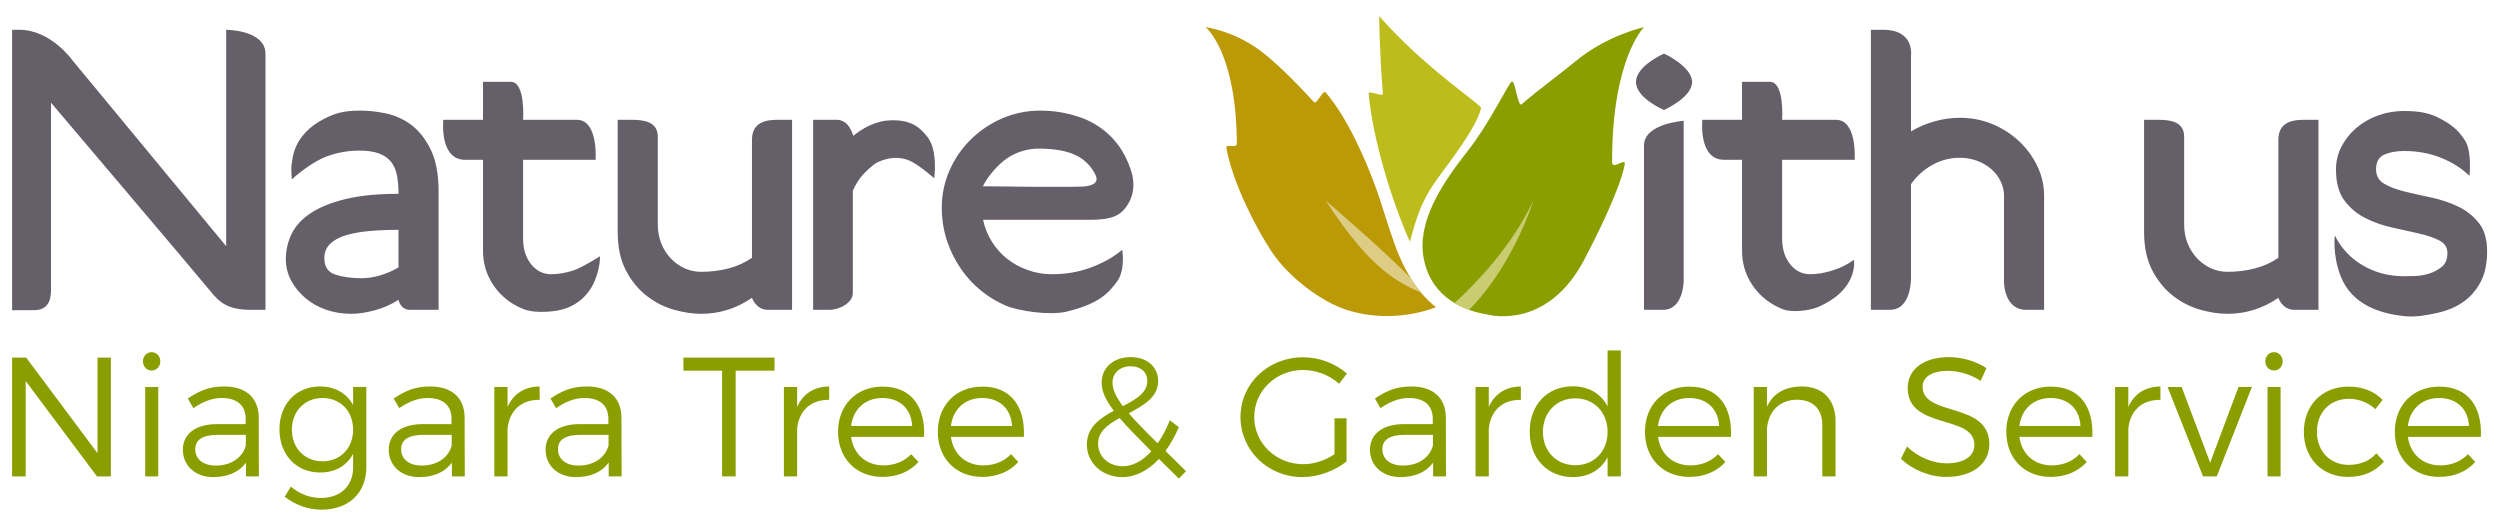
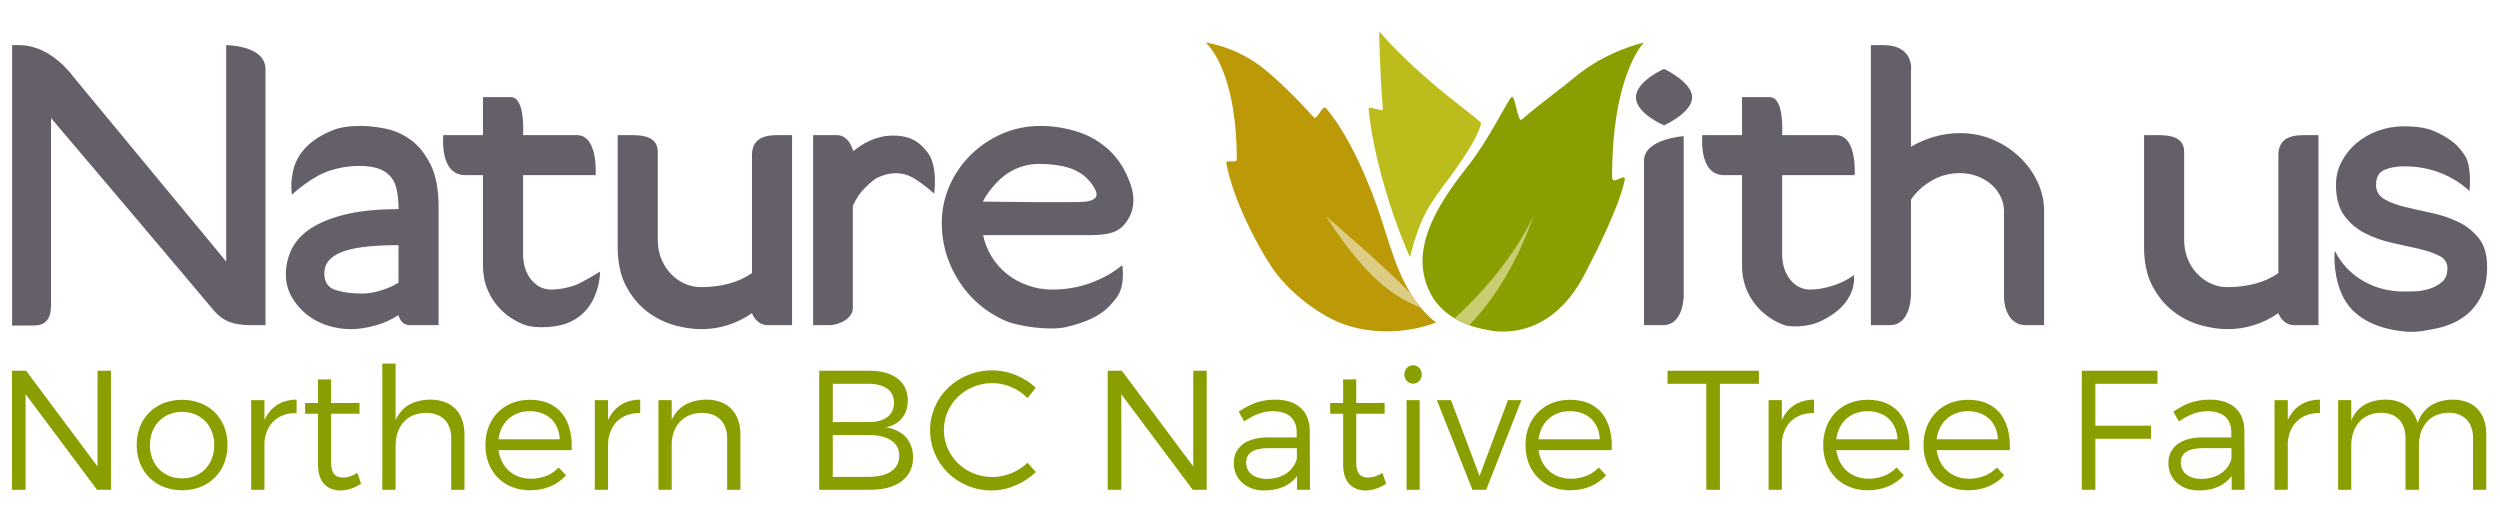
- <svg xmlns="http://www.w3.org/2000/svg" width="310.375" height="65">
-   <path clip-rule="evenodd" fill="none" d="M-.709 44.231h320.356v43.936H-.709z" />
-   <path fill="#8B9E00" d="M12.04 59.146L3.19 47.304v11.842H1.504V44.398h1.749l8.85 11.861V44.398h1.664v14.748H12.04zM19.9 44.86c0 .654-.464 1.139-1.075 1.139s-1.075-.484-1.075-1.139c0-.652.464-1.137 1.075-1.137s1.075.485 1.075 1.137zm-1.876 14.286V48.043h1.622v11.104h-1.622zm12.517-1.706c-.885 1.2-2.296 1.791-4.066 1.791-2.297 0-3.772-1.476-3.772-3.393 0-1.938 1.539-3.16 4.151-3.183H30.5v-.652c0-1.622-1.012-2.592-2.972-2.592-1.222 0-2.36.464-3.519 1.265l-.696-1.202c1.434-.947 2.633-1.495 4.531-1.495 2.739 0 4.256 1.454 4.277 3.835l.021 7.332H30.54V57.44zm-.021-2.128v-1.327h-3.455c-1.854 0-2.824.569-2.824 1.791 0 1.223.99 2.023 2.55 2.023 1.875 0 3.308-.948 3.729-2.487zm14.961 2.676c0 3.245-2.211 5.289-5.583 5.289-1.749-.021-3.203-.59-4.551-1.602l.758-1.266c1.096.906 2.255 1.393 3.73 1.412 2.423 0 4.003-1.474 4.003-3.792v-1.686c-.78 1.475-2.212 2.318-4.088 2.318-2.991 0-5.057-2.213-5.057-5.374 0-3.098 2.044-5.289 5.015-5.31 1.896 0 3.329.843 4.13 2.316V48.04h1.643v9.948zm-1.643-4.636c0-2.317-1.58-3.939-3.793-3.939-2.233 0-3.793 1.644-3.813 3.939.021 2.277 1.58 3.92 3.813 3.92 2.213-.001 3.793-1.643 3.793-3.92zm12.264 4.088c-.885 1.2-2.296 1.791-4.067 1.791-2.297 0-3.772-1.476-3.772-3.393 0-1.938 1.539-3.16 4.15-3.183h3.646v-.652c0-1.622-1.011-2.592-2.971-2.592-1.222 0-2.36.464-3.519 1.265l-.695-1.202c1.433-.947 2.634-1.495 4.531-1.495 2.739 0 4.256 1.454 4.277 3.835l.02 7.332h-1.601V57.44zm-.021-2.128v-1.327h-3.456c-1.854 0-2.824.569-2.824 1.791 0 1.223.99 2.023 2.549 2.023 1.876 0 3.309-.948 3.731-2.487zm6.933-4.803c.738-1.623 2.108-2.509 3.982-2.529v1.664c-2.339-.042-3.792 1.412-3.982 3.604v5.899H61.37V48.043h1.644v2.466zm12.558 6.931c-.886 1.2-2.296 1.791-4.067 1.791-2.296 0-3.772-1.476-3.772-3.393 0-1.938 1.539-3.16 4.151-3.183h3.646v-.652c0-1.622-1.011-2.592-2.972-2.592-1.222 0-2.36.464-3.519 1.265l-.695-1.202c1.433-.947 2.634-1.495 4.53-1.495 2.739 0 4.256 1.454 4.278 3.835l.021 7.332h-1.601V57.44zm-.021-2.128v-1.327h-3.455c-1.854 0-2.824.569-2.824 1.791 0 1.223.99 2.023 2.55 2.023 1.875 0 3.308-.948 3.729-2.487zm15.782-9.292v13.127h-1.686V46.02h-4.803v-1.621H96.16v1.621h-4.827zm7.63 4.489c.738-1.623 2.107-2.509 3.982-2.529v1.664c-2.338-.042-3.792 1.412-3.982 3.604v5.899h-1.644V48.043h1.644v2.466zm15.762 3.728h-9.061c.295 2.171 1.876 3.54 4.025 3.54 1.369 0 2.57-.484 3.435-1.391l.906.969c-1.054 1.181-2.613 1.854-4.467 1.854-3.267 0-5.521-2.296-5.521-5.604 0-3.31 2.276-5.605 5.499-5.605 3.583-.021 5.352 2.467 5.184 6.237zm-1.476-1.348c-.105-2.128-1.537-3.477-3.708-3.477-2.106 0-3.624 1.37-3.877 3.477h7.585zm13.866 1.348h-9.061c.295 2.171 1.876 3.54 4.025 3.54 1.369 0 2.57-.484 3.435-1.391l.905.969c-1.053 1.181-2.612 1.854-4.466 1.854-3.266 0-5.521-2.296-5.521-5.604 0-3.31 2.276-5.605 5.5-5.605 3.583-.021 5.352 2.467 5.183 6.237zm-1.474-1.348c-.105-2.128-1.538-3.477-3.708-3.477-2.107 0-3.624 1.37-3.877 3.477h7.585zm18.248 4.088c-1.348 1.434-2.907 2.255-4.572 2.255-2.444 0-4.383-1.728-4.383-4.045 0-2.15 1.623-3.267 3.351-4.194-1.011-1.307-1.517-2.401-1.517-3.476 0-1.854 1.454-3.182 3.604-3.182 2.043 0 3.413 1.222 3.413 2.97 0 2.002-1.813 3.035-3.645 4.003.906 1.055 2.106 2.276 3.582 3.73.569-.801 1.075-1.77 1.518-2.865l1.116.863c-.484 1.117-1.033 2.106-1.664 2.95l2.549 2.508-.885.927-2.467-2.444zm-.948-.95c-1.622-1.621-2.95-2.97-3.94-4.128-1.454.8-2.676 1.685-2.676 3.16 0 1.664 1.349 2.823 3.055 2.823 1.265.001 2.487-.673 3.561-1.855zm-3.54-5.604c1.622-.843 3.034-1.642 3.034-3.118 0-1.096-.801-1.833-2.064-1.833-1.37 0-2.255.886-2.255 2.022 0 .864.443 1.792 1.285 2.929zm27.773 1.517v5.353c-1.454 1.158-3.498 1.938-5.479 1.938-4.277 0-7.689-3.309-7.689-7.459 0-4.151 3.434-7.418 7.775-7.418 2.042 0 4.024.779 5.435 2.023l-.968 1.265a6.781 6.781 0 00-4.467-1.707c-3.371 0-6.069 2.592-6.069 5.837 0 3.266 2.717 5.857 6.089 5.857 1.329 0 2.74-.464 3.878-1.243V51.94h1.495zm10.748 5.5c-.885 1.2-2.298 1.791-4.067 1.791-2.298 0-3.772-1.476-3.772-3.393 0-1.938 1.539-3.16 4.15-3.183h3.646v-.652c0-1.622-1.012-2.592-2.972-2.592-1.223 0-2.36.464-3.519 1.265l-.695-1.202c1.433-.947 2.636-1.495 4.53-1.495 2.738 0 4.257 1.454 4.279 3.835l.019 7.332h-1.6V57.44zm-.023-2.128v-1.327h-3.454c-1.855 0-2.824.569-2.824 1.791 0 1.223.989 2.023 2.549 2.023 1.875 0 3.309-.948 3.729-2.487zm6.935-4.803c.736-1.623 2.106-2.509 3.981-2.529v1.664c-2.339-.042-3.793 1.412-3.981 3.604v5.899h-1.646V48.043h1.646v2.466zm16.393 8.637h-1.644v-2.381c-.821 1.56-2.338 2.466-4.319 2.466-3.161 0-5.352-2.339-5.352-5.647 0-3.329 2.19-5.625 5.329-5.625 1.982 0 3.521.905 4.342 2.486v-6.933h1.644v15.634zm-1.644-5.519c0-2.424-1.664-4.172-4.004-4.172-2.359 0-4.024 1.748-4.024 4.172 0 2.4 1.665 4.129 4.024 4.129 2.34 0 4.004-1.729 4.004-4.129zm15.32.61h-9.062c.295 2.171 1.876 3.54 4.025 3.54 1.368 0 2.57-.484 3.435-1.391l.905.969c-1.055 1.181-2.613 1.854-4.466 1.854-3.268 0-5.521-2.296-5.521-5.604 0-3.31 2.276-5.605 5.499-5.605 3.584-.021 5.352 2.467 5.185 6.237zm-1.475-1.348c-.105-2.128-1.538-3.477-3.709-3.477-2.106 0-3.624 1.37-3.877 3.477h7.586zm14.455-.59v6.848h-1.643v-6.404c0-1.96-1.181-3.119-3.14-3.119-2.191.021-3.54 1.455-3.729 3.562v5.962h-1.645V48.043h1.645v2.443c.779-1.686 2.276-2.486 4.299-2.507 2.654 0 4.213 1.644 4.213 4.32zm18.733-6.596l-.717 1.581a7.619 7.619 0 00-4.067-1.243c-1.896 0-3.139.717-3.139 1.959 0 3.794 8.301 1.813 8.282 7.165 0 2.465-2.171 4.045-5.332 4.045-2.15 0-4.257-.927-5.648-2.254l.761-1.518c1.368 1.327 3.244 2.087 4.908 2.087 2.129 0 3.455-.865 3.455-2.277.022-3.877-8.279-1.811-8.279-7.1 0-2.318 2.045-3.813 5.098-3.813 1.707 0 3.457.547 4.678 1.368zm13.149 8.534h-9.06c.295 2.171 1.875 3.54 4.023 3.54 1.371 0 2.571-.484 3.437-1.391l.905.969c-1.054 1.181-2.613 1.854-4.468 1.854-3.267 0-5.521-2.296-5.521-5.604 0-3.31 2.275-5.605 5.499-5.605 3.585-.021 5.355 2.467 5.185 6.237zm-1.476-1.348c-.105-2.128-1.537-3.477-3.708-3.477-2.106 0-3.623 1.37-3.876 3.477h7.584zm5.943-2.38c.739-1.623 2.109-2.509 3.984-2.529v1.664c-2.339-.042-3.793 1.412-3.984 3.604v5.899h-1.643V48.043h1.643v2.466zm9.274 8.637l-4.403-11.104h1.749l3.538 9.397 3.521-9.397h1.664l-4.362 11.104h-1.707zm9.883-14.286c0 .654-.464 1.139-1.075 1.139-.61 0-1.073-.484-1.073-1.139 0-.652.463-1.137 1.073-1.137.611.001 1.075.485 1.075 1.137zm-1.876 14.286V48.043h1.623v11.104h-1.623zm14.286-9.502l-.906 1.159c-.842-.8-1.959-1.285-3.307-1.285-2.298 0-3.941 1.665-3.941 4.088 0 2.422 1.644 4.108 3.941 4.108 1.453 0 2.654-.505 3.434-1.433l.949 1.012c-.99 1.201-2.53 1.917-4.447 1.917-3.223 0-5.499-2.296-5.499-5.604 0-3.31 2.297-5.605 5.499-5.605 1.792-.022 3.265.59 4.277 1.643zm12.2 4.593h-9.062c.297 2.171 1.878 3.54 4.027 3.54 1.367 0 2.57-.484 3.433-1.391l.907.969c-1.055 1.181-2.613 1.854-4.467 1.854-3.267 0-5.521-2.296-5.521-5.604 0-3.31 2.277-5.605 5.5-5.605 3.581-.021 5.351 2.467 5.183 6.237zm-1.475-1.348c-.104-2.128-1.538-3.477-3.708-3.477-2.107 0-3.625 1.37-3.879 3.477h7.587z" />
+ <svg xmlns="http://www.w3.org/2000/svg" width="239" height="50" viewBox="0 0 310.375 61.125">
+   <path d="M12.048 58.902l-8.87-11.868v11.868h-1.69V44.12h1.753l8.87 11.889V44.12h1.668v14.782h-1.731zm16.198-5.575c0 3.337-2.344 5.639-5.639 5.639-3.294 0-5.639-2.302-5.639-5.639 0-3.315 2.345-5.597 5.639-5.597 3.295 0 5.639 2.282 5.639 5.597zm-9.63.022c0 2.449 1.668 4.139 3.991 4.139s3.991-1.689 3.991-4.139c0-2.429-1.668-4.118-3.991-4.118s-3.991 1.689-3.991 4.118zm14.214-3.105c.739-1.626 2.112-2.514 3.991-2.534v1.668c-2.344-.042-3.801 1.415-3.991 3.611v5.913h-1.647V47.773h1.647v2.471zm11.995 7.898c-.781.528-1.626.824-2.513.846-1.626 0-2.83-.972-2.83-3.168v-6.356h-1.604v-1.331h1.604v-2.936h1.626v2.936l3.527-.021v1.352h-3.527v6.061c0 1.352.528 1.858 1.479 1.858.57 0 1.161-.19 1.774-.57l.464 1.329zm12.84-6.103v6.863h-1.646v-6.42c0-1.964-1.183-3.126-3.147-3.126-2.365.021-3.759 1.689-3.759 4.076v5.47h-1.647v-15.67h1.647v7.032c.761-1.731 2.281-2.534 4.329-2.555 2.661.001 4.223 1.647 4.223 4.33zm13.306 1.942H61.89c.296 2.176 1.88 3.548 4.034 3.548 1.372 0 2.576-.485 3.442-1.394l.907.972c-1.056 1.183-2.618 1.858-4.477 1.858-3.273 0-5.533-2.302-5.533-5.617 0-3.316 2.281-5.618 5.512-5.618 3.591-.02 5.365 2.472 5.196 6.251zm-1.479-1.351c-.105-2.133-1.541-3.484-3.717-3.484-2.111 0-3.632 1.373-3.886 3.484h7.603zm6-2.386c.739-1.626 2.112-2.514 3.991-2.534v1.668c-2.344-.042-3.801 1.415-3.991 3.611v5.913h-1.647V47.773h1.647v2.471zm16.431 1.795v6.863h-1.647v-6.42c0-1.964-1.183-3.126-3.146-3.126-2.196.021-3.548 1.458-3.738 3.569v5.977h-1.647V47.773h1.647v2.449c.781-1.689 2.281-2.492 4.309-2.513 2.658.001 4.222 1.647 4.222 4.33zm16.008-7.919c2.978 0 4.772 1.372 4.772 3.695 0 1.731-.992 2.978-2.725 3.337 2.133.316 3.379 1.71 3.379 3.737 0 2.514-1.984 4.013-5.321 4.013H101.7V44.12h6.231zm-4.541 6.377h4.456c1.985 0 3.146-.865 3.146-2.407 0-1.499-1.161-2.344-3.146-2.344h-4.456v4.751zm0 6.801h4.456c2.407 0 3.802-.951 3.802-2.641 0-1.604-1.395-2.555-3.802-2.555h-4.456v5.196zm25.196-11.067l-1.014 1.288c-1.141-1.161-2.745-1.858-4.371-1.858-3.337 0-6.019 2.576-6.019 5.829 0 3.23 2.682 5.828 6.019 5.828 1.626 0 3.21-.676 4.371-1.773l1.035 1.161c-1.457 1.373-3.442 2.281-5.491 2.281-4.266 0-7.645-3.316-7.645-7.497 0-4.14 3.421-7.413 7.708-7.413 2.028 0 3.992.824 5.407 2.154zm19.493 12.671l-8.87-11.868v11.868h-1.689V44.12h1.753l8.87 11.889V44.12h1.668v14.782h-1.732zm12.946-1.711c-.887 1.204-2.302 1.796-4.076 1.796-2.302 0-3.78-1.479-3.78-3.4 0-1.943 1.542-3.168 4.16-3.189h3.653v-.654c0-1.626-1.014-2.598-2.978-2.598-1.225 0-2.365.465-3.526 1.268l-.697-1.204c1.437-.95 2.641-1.499 4.541-1.499 2.745 0 4.266 1.457 4.287 3.844l.021 7.349h-1.604v-1.713zm-.021-2.132v-1.33h-3.463c-1.858 0-2.83.57-2.83 1.795s.992 2.027 2.555 2.027c1.88 0 3.316-.95 3.738-2.492zm11.089 3.083c-.781.528-1.626.824-2.513.846-1.626 0-2.83-.972-2.83-3.168v-6.356h-1.604v-1.331h1.604v-2.936h1.626v2.936l3.527-.021v1.352h-3.527v6.061c0 1.352.528 1.858 1.479 1.858.57 0 1.161-.19 1.774-.57l.464 1.329zm4.414-13.558c0 .655-.465 1.141-1.077 1.141s-1.077-.485-1.077-1.141c0-.654.465-1.14 1.077-1.14s1.077.486 1.077 1.14zm-1.88 14.318V47.773h1.627v11.129h-1.627zm8.173 0l-4.413-11.129h1.752l3.548 9.418 3.527-9.418h1.668l-4.371 11.129H182.8zm17.296-4.921h-9.081c.296 2.176 1.88 3.548 4.034 3.548 1.372 0 2.576-.485 3.442-1.394l.907.972c-1.056 1.183-2.618 1.858-4.477 1.858-3.273 0-5.533-2.302-5.533-5.617 0-3.316 2.281-5.618 5.512-5.618 3.591-.02 5.365 2.472 5.196 6.251zm-1.479-1.351c-.105-2.133-1.541-3.484-3.717-3.484-2.111 0-3.632 1.373-3.886 3.484h7.603zm14.911-6.884v13.156h-1.689V45.746h-4.814V44.12h11.341v1.626h-4.838zm7.689 4.498c.739-1.626 2.112-2.514 3.991-2.534v1.668c-2.344-.042-3.801 1.415-3.991 3.611v5.913h-1.647V47.773h1.647v2.471zm15.839 3.737h-9.081c.296 2.176 1.88 3.548 4.034 3.548 1.372 0 2.576-.485 3.442-1.394l.908.972c-1.057 1.183-2.619 1.858-4.478 1.858-3.273 0-5.533-2.302-5.533-5.617 0-3.316 2.281-5.618 5.512-5.618 3.591-.02 5.365 2.472 5.196 6.251zm-1.479-1.351c-.105-2.133-1.541-3.484-3.717-3.484-2.111 0-3.632 1.373-3.886 3.484h7.603zm13.941 1.351h-9.081c.296 2.176 1.88 3.548 4.034 3.548 1.372 0 2.576-.485 3.442-1.394l.907.972c-1.056 1.183-2.618 1.858-4.477 1.858-3.273 0-5.533-2.302-5.533-5.617 0-3.316 2.281-5.618 5.512-5.618 3.591-.02 5.365 2.472 5.196 6.251zm-1.479-1.351c-.105-2.133-1.541-3.484-3.717-3.484-2.111 0-3.632 1.373-3.886 3.484h7.603zm12.102-6.884v5.194h6.906v1.627h-6.906v6.335h-1.689V44.12h9.397v1.626h-7.708zm16.917 11.445c-.888 1.204-2.302 1.796-4.076 1.796-2.302 0-3.78-1.479-3.78-3.4 0-1.943 1.542-3.168 4.16-3.189h3.654v-.654c0-1.626-1.014-2.598-2.979-2.598-1.225 0-2.365.465-3.526 1.268l-.697-1.204c1.437-.95 2.64-1.499 4.541-1.499 2.745 0 4.266 1.457 4.287 3.844l.021 7.349h-1.604v-1.713zm-.022-2.132v-1.33h-3.463c-1.858 0-2.83.57-2.83 1.795s.992 2.027 2.556 2.027c1.879 0 3.315-.95 3.737-2.492zm6.992-4.815c.739-1.626 2.112-2.514 3.991-2.534v1.668c-2.344-.042-3.801 1.415-3.991 3.611v5.913h-1.647V47.773h1.647v2.471zm24.646 1.795v6.863h-1.647v-6.42c0-1.985-1.161-3.146-3.083-3.146-2.302.063-3.633 1.71-3.633 4.097v5.47h-1.668v-6.42c0-1.985-1.141-3.146-3.083-3.146-2.281.063-3.653 1.71-3.653 4.097v5.47h-1.627V47.773h1.627v2.513c.738-1.731 2.238-2.556 4.244-2.576 2.091 0 3.527 1.077 3.991 2.914.697-1.964 2.26-2.894 4.393-2.914 2.597 0 4.139 1.646 4.139 4.329z" fill="#8B9E00" />
+   <path clip-rule="evenodd" fill="none" d="M-.75 43.231h312.563v17.894H-.75z" />
  <path d="M206.59 13.657s-3.483-1.459-3.483-3.476 3.483-3.527 3.483-3.527 3.484 1.605 3.484 3.527-3.484 3.476-3.484 3.476zm-2.488 24.808V18.062c0-2.736 4.927-3.062 4.927-3.062v19.844s0 3.621-2.561 3.621h-2.366zm47.461 0c-2.797 0-2.766-3.465-2.766-3.465V24.31c0-.629-.141-1.233-.424-1.813a4.718 4.718 0 00-1.169-1.515 5.676 5.676 0 00-1.742-1.018 6.066 6.066 0 00-2.14-.373 6.862 6.862 0 00-3.484.918 7.87 7.87 0 00-2.588 2.359v11.568s.125 4.027-2.625 4.027h-2.353V3.7h1.54c3.938 0 3.438 3.237 3.438 3.237v9.376a12.464 12.464 0 012.887-1.241 11.558 11.558 0 013.234-.447c1.394 0 2.713.257 3.957.77a10.974 10.974 0 013.311 2.11 10.27 10.27 0 012.289 3.104 8.446 8.446 0 01.846 3.7v14.155l-2.211.001zM26.149 36.181c-1.13-1.408-19.817-23.434-19.817-23.434v23.285c0 1.422-.504 2.473-2.082 2.473-1.219 0-2.746.012-2.746.012V3.7h.913c3.917 0 6.599 3.814 6.599 3.814l19.066 23.053V3.7s4.877 0 4.877 2.987v31.777h-1.806c-2.809.001-3.874-.875-5.004-2.283zM53.43 18.475c-.68-1.341-1.509-2.359-2.488-3.054a8.02 8.02 0 00-3.136-1.366c-1.112-.215-2.099-.323-2.961-.323-1.162 0-2.413.076-3.633.571-4.915 1.994-4.87 5.476-4.979 5.932-.149.619-.003 2.036-.003 2.036 1.394-1.258 3.042-2.373 4.335-2.853 1.294-.48 2.654-.72 4.081-.72.963 0 1.759.116 2.39.348.63.231 1.128.571 1.493 1.018.365.446.614 1.009.747 1.688.132.679.199 1.448.199 2.309-2.588 0-4.77.215-6.545.646-1.775.43-3.218 1.009-4.33 1.737-1.112.729-1.908 1.59-2.389 2.583a7.092 7.092 0 00-.722 3.128c0 .961.215 1.846.647 2.658.431.811 1.012 1.531 1.742 2.16s1.584 1.117 2.563 1.465a9.366 9.366 0 003.16.521c.896 0 1.883-.15 2.961-.447a10.369 10.369 0 002.912-1.291s.229 1.242 1.401 1.242h3.576v-14.65c0-2.218-.34-3.998-1.021-5.338zm-3.956 14.724c-.664.396-1.402.721-2.215.969s-1.584.373-2.314.373c-1.294 0-2.397-.15-3.31-.447-.912-.299-1.368-.977-1.368-2.037 0-.729.24-1.324.721-1.788.482-.463 1.137-.819 1.966-1.067s1.809-.422 2.937-.521c1.128-.1 2.323-.149 3.583-.149v4.667zM64.942 19.84v9.784c0 1.291.332 2.351.995 3.179.664.826 1.494 1.242 2.489 1.242.863 0 1.792-.158 2.788-.473.995-.314 3.269-1.756 3.269-1.756s.081 1.309-.658 3.073c-.747 1.785-2.333 3.309-4.783 3.693-1.18.186-2.921.228-3.95-.169s-1.925-.951-2.688-1.664a7.716 7.716 0 01-1.792-2.508c-.431-.961-.646-2.002-.646-3.129V19.84h-2.215c-3.25 0-2.713-4.966-2.713-4.966h4.928v-4.718h3.452c1.85 0 1.525 4.718 1.525 4.718h6.683c2.667 0 2.321 4.966 2.321 4.966h-9.005zm156.312 0v9.784c0 1.291.332 2.351.994 3.179.664.826 1.494 1.242 2.489 1.242.862 0 1.792-.158 2.788-.473a8.963 8.963 0 002.637-1.316s.672 3.661-4.475 5.869c-1.098.471-3.256.686-4.285.289a8.23 8.23 0 01-2.688-1.664 7.73 7.73 0 01-1.792-2.508c-.431-.961-.646-2.002-.646-3.129V19.84h-2.215c-3.25 0-2.713-4.966-2.713-4.966h4.928v-4.718h3.452c1.85 0 1.525 4.718 1.525 4.718h6.683c2.667 0 2.321 4.966 2.321 4.966h-9.003zM95.344 38.465c-1.5 0-1.985-1.49-1.985-1.49-1.925 1.324-4.032 1.986-6.321 1.986-1.029 0-2.14-.166-3.334-.496a9.901 9.901 0 01-3.359-1.689c-1.046-.795-1.916-1.846-2.613-3.154-.697-1.307-1.045-2.922-1.045-4.842V14.874h1.814c1.592 0 3.162.313 3.162 2.095v10.917c0 .828.142 1.598.423 2.309a5.829 5.829 0 001.169 1.862c.498.531 1.07.943 1.717 1.242a4.891 4.891 0 002.065.447c1.195 0 2.331-.141 3.409-.422a9.143 9.143 0 002.912-1.316V17.344c0-2.53 2.36-2.47 3.485-2.47h1.492v23.591h-2.991zm189.5 0c-1.5 0-1.984-1.49-1.984-1.49-1.926 1.324-4.032 1.986-6.322 1.986-1.028 0-2.139-.166-3.334-.496a9.901 9.901 0 01-3.359-1.689c-1.046-.795-1.916-1.846-2.613-3.154-.697-1.307-1.045-2.922-1.045-4.842V14.874h1.814c1.592 0 3.162.313 3.162 2.095v10.917c0 .828.142 1.598.424 2.309a5.812 5.812 0 001.169 1.862c.498.531 1.07.943 1.718 1.242a4.887 4.887 0 002.064.447c1.195 0 2.332-.141 3.41-.422s2.049-.721 2.912-1.316V17.344c0-2.53 2.359-2.47 3.484-2.47h1.492v23.591h-2.992zM113.5 20.25c-2.063-1.281-4.127-.311-4.625-.063-.498.248-1.37 1.085-1.802 1.565-.431.48-.829 1.117-1.194 1.912v12.711c0 1.191-1.598 2.09-2.941 2.09h-1.986V14.874h2.956c1.551 0 2.021 1.987 2.021 1.987 1.858-1.49 3.614-2.061 5.533-1.912 1.604.125 2.664.697 3.726 2.113 1.287 1.716.792 5.075.792 5.075s-1.131-1.049-2.48-1.887zM139.563 26c1.246-1.454 1.408-3.197.828-4.918-.581-1.721-1.435-3.128-2.563-4.221a10.149 10.149 0 00-3.981-2.384 15.019 15.019 0 00-4.679-.745c-1.692 0-3.276.323-4.753.969a12.774 12.774 0 00-3.882 2.607 12.303 12.303 0 00-2.638 3.824 11.372 11.372 0 00-.971 4.668c0 1.788.34 3.484 1.021 5.091.681 1.605 1.601 3.004 2.762 4.195 1.162 1.193 2.53 2.137 4.106 2.832s5.5 1.271 7.588.773c4.129-.983 5.264-2.383 6.246-3.691 1.125-1.5.674-3.986.674-3.986-1.062.895-2.348 1.623-3.857 2.186-1.51.563-3.127.846-4.853.846-1.062 0-2.074-.176-3.036-.523s-1.817-.818-2.563-1.414a8.365 8.365 0 01-2.962-4.818h12.888c2.083 0 3.625-.124 4.625-1.291zm-17.542-2.875c.563-1.159 1.87-2.73 3.065-3.508a7.067 7.067 0 014.031-1.167c3.82.05 5.474 1.082 6.529 2.634.708 1.042.833 1.782-.833 2.042-1.065.165-12.792-.001-12.792-.001zm185.933 11.912c-.548 1.025-1.277 1.854-2.19 2.482-.912.629-1.99 1.076-3.234 1.342s-2.57.534-3.957.396c-2.988-.297-6.551-1.383-7.955-4.903-1.06-2.656-.755-5.128-.755-5.128a8.792 8.792 0 003.484 3.725c1.525.895 3.234 1.342 5.126 1.342.266 0 .697-.01 1.294-.025a6.75 6.75 0 001.792-.299 4.603 4.603 0 001.593-.844c.464-.381.696-.951.696-1.713 0-.695-.34-1.217-1.02-1.565-.681-.348-1.535-.638-2.563-.869l-3.335-.745a13.722 13.722 0 01-3.334-1.192 7.237 7.237 0 01-2.563-2.186c-.681-.927-1.021-2.201-1.021-3.823 0-.994.224-1.929.672-2.807a7.627 7.627 0 011.816-2.309 8.64 8.64 0 012.688-1.565 9.407 9.407 0 013.285-.57c1.493 0 2.91.155 4.194.802 1.587.799 2.501 1.491 3.376 2.875s.542 4.368.542 4.368c-.962-.927-2.14-1.672-3.533-2.235s-2.92-.844-4.579-.844c-.963 0-1.783.149-2.464.447-.68.298-1.021.91-1.021 1.838 0 .794.341 1.39 1.021 1.787.681.397 1.535.721 2.563.969 1.028.249 2.132.497 3.31.745s2.281.621 3.31 1.117a7.206 7.206 0 012.563 2.036c.681.861 1.021 2.037 1.021 3.526-.001 1.524-.274 2.8-.822 3.825z" fill="#645F68" />
  <path fill-rule="evenodd" clip-rule="evenodd" fill="#BC9906" d="M149.667 3.375s3.742.439 7.271 3.279c1.712 1.377 3.949 3.544 6.161 6.002.392.436 1.117-1.606 1.504-1.156 3.174 3.695 5.758 10.307 6.736 13.341.861 2.67 1.56 4.994 2.37 6.909 2.007 4.742 4.584 6.375 4.584 6.375s-5.172 2.263-11.147.334c-3.109-1.003-7.174-4.043-9.271-7.209-1.924-2.905-4.792-8.432-5.625-12.875-.107-.571 1.304.072 1.302-.508-.052-11.492-3.885-14.492-3.885-14.492z" />
  <path fill="#8B9E00" d="M200.142 20.108c-.017-12.858 3.96-16.733 3.96-16.733s-4.568.968-8.519 4.25c-1.883 1.564-4.427 3.378-6.664 5.318-.516.447-.806-3.247-1.277-2.787-.526.512-2.767 5.219-5.434 8.594-3.292 4.166-6.327 8.877-5.447 13.375.975 4.981 5.202 6.464 7.812 6.91.78.202 7.664 1.709 12.137-6.842 1.217-2.325 4.297-8.354 4.992-11.715.222-1.073-1.559.748-1.56-.37z" />
  <path fill="#BCBC1D" d="M183.875 13.417c.088-.407-7.014-4.969-12.646-11.417 0 0 .015 4.179.456 9.627.038.466-1.813-.485-1.769-.002.519 5.644 2.852 13.313 5.129 18.398 1.372-5.398 2.528-6.624 4.973-9.96 2.076-2.833 3.545-5.206 3.857-6.646z" />
  <path fill="#DDCC83" d="M176.418 36.325a16.374 16.374 0 01-1.257-1.76c-2.907-3.085-10.559-9.649-10.559-9.649 5.798 9.011 9.443 10.32 11.816 11.409z" />
  <path fill="#CACC71" d="M180.574 37.615c.598.357 1.216.638 1.818.854 5.563-5.658 7.969-13.553 7.969-13.553-2.941 6.262-8.133 11.226-9.787 12.699z" />
</svg>
